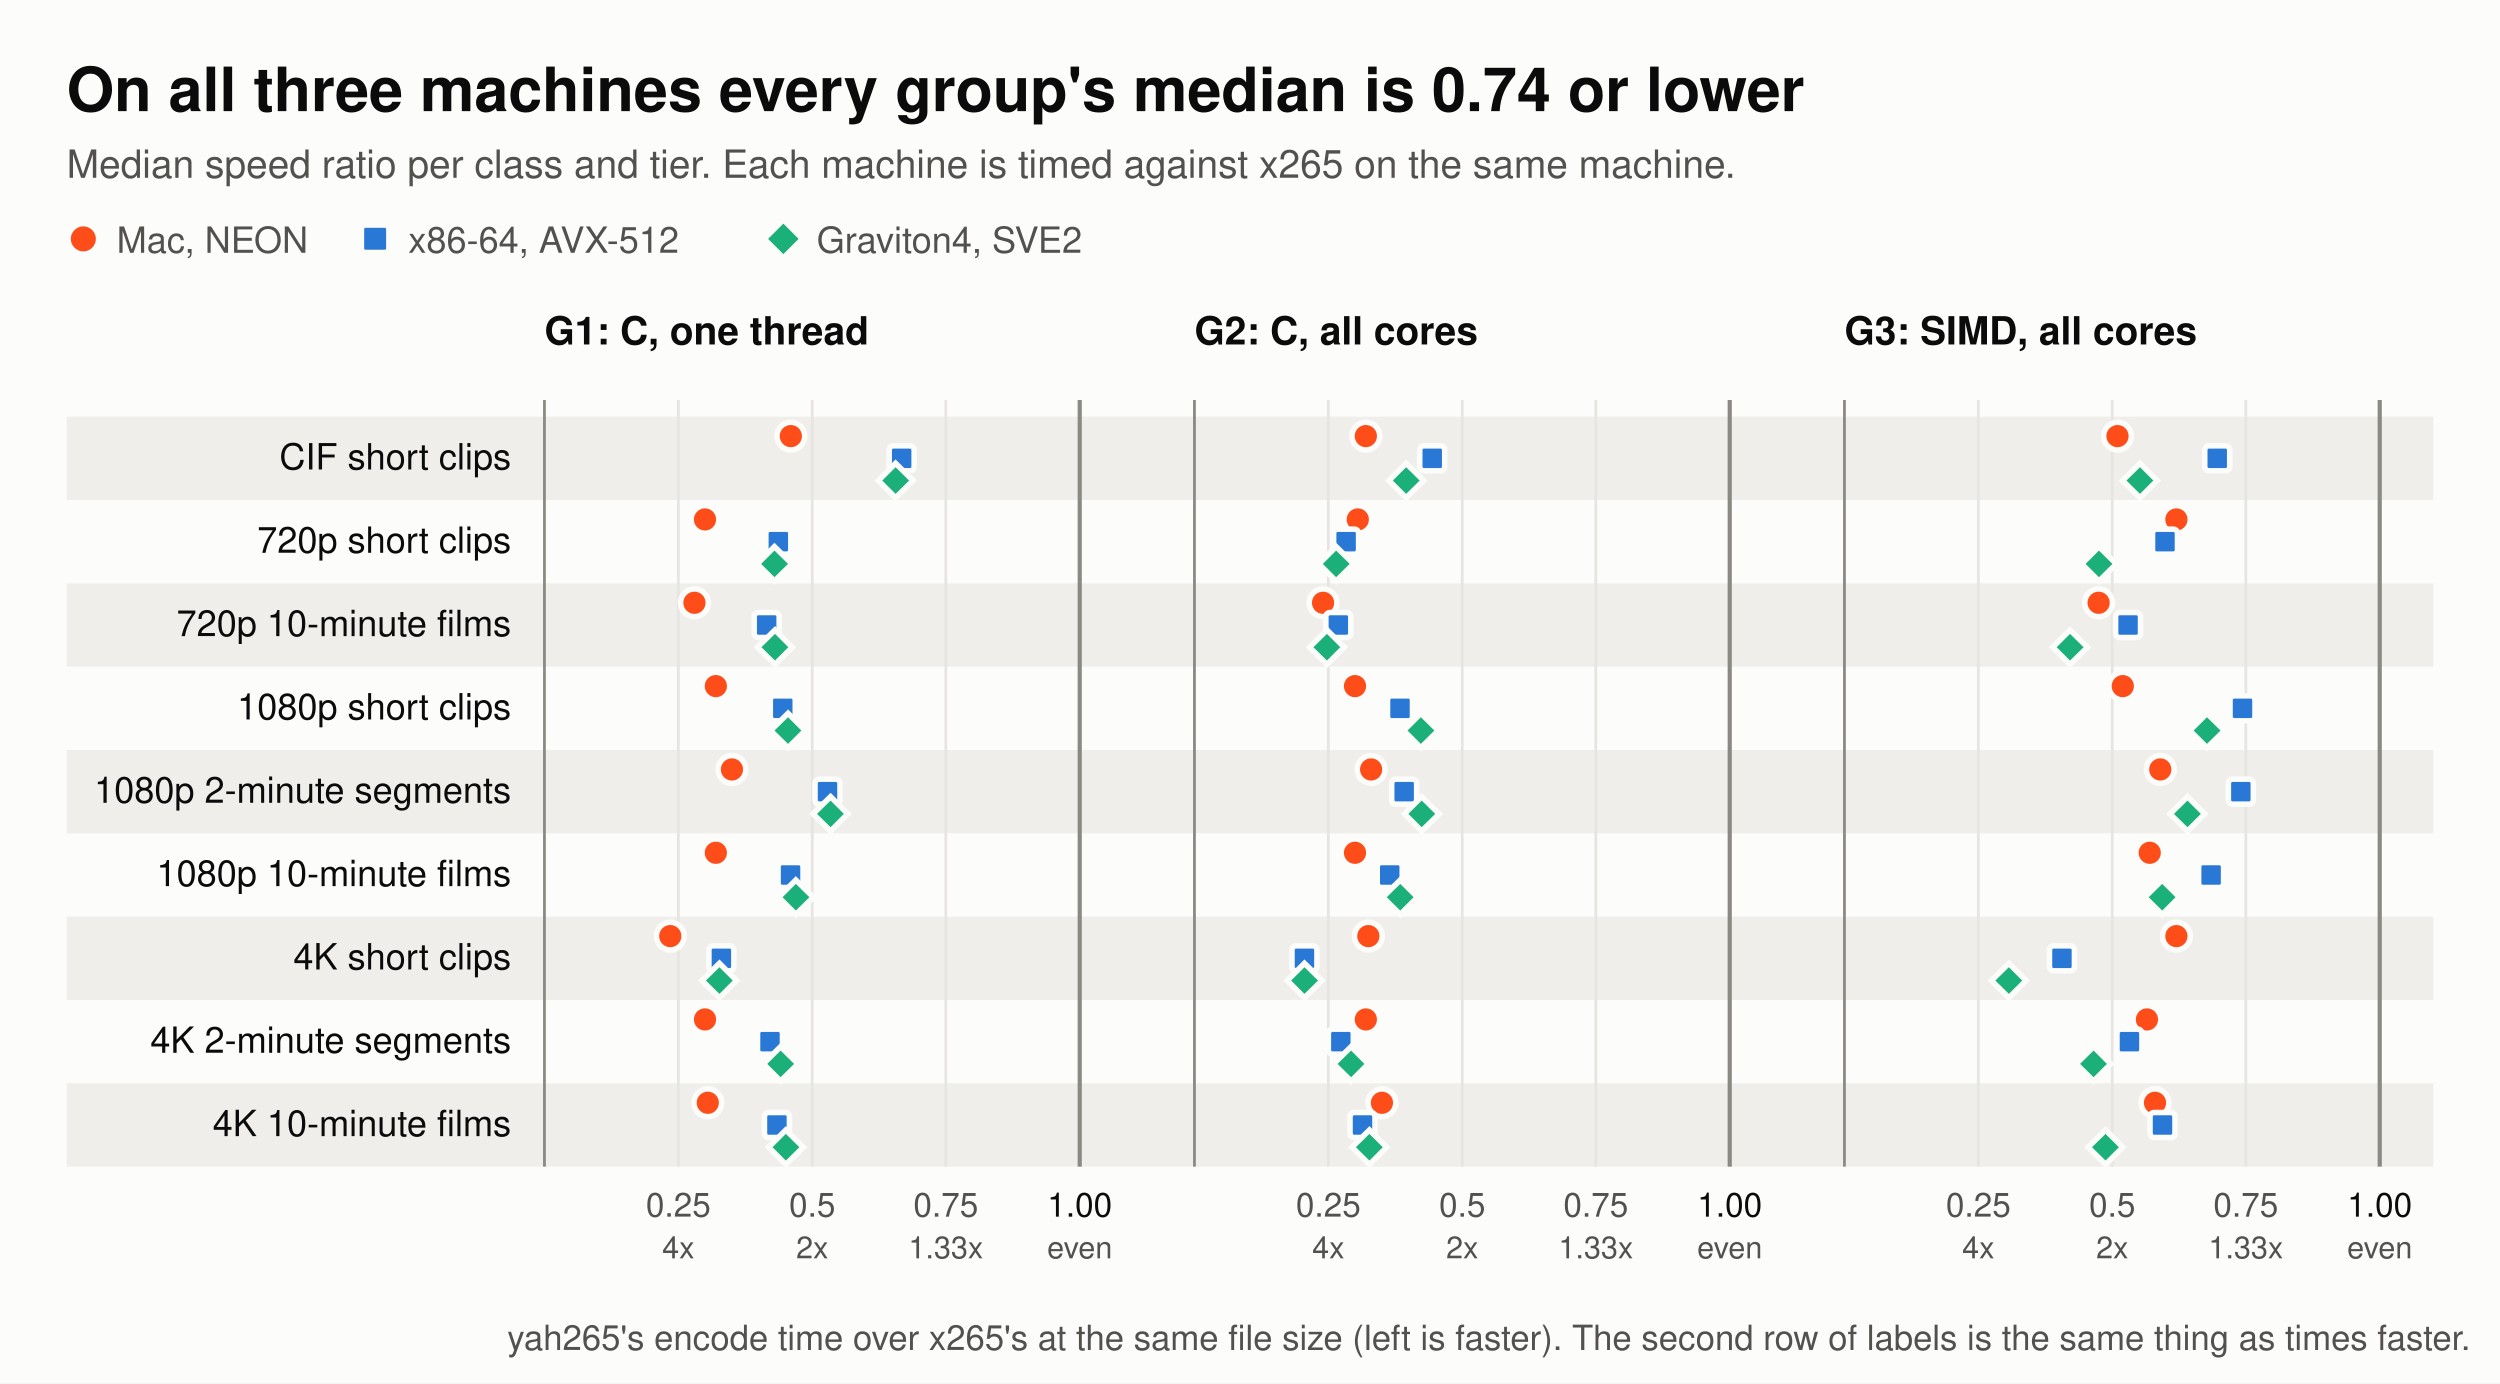
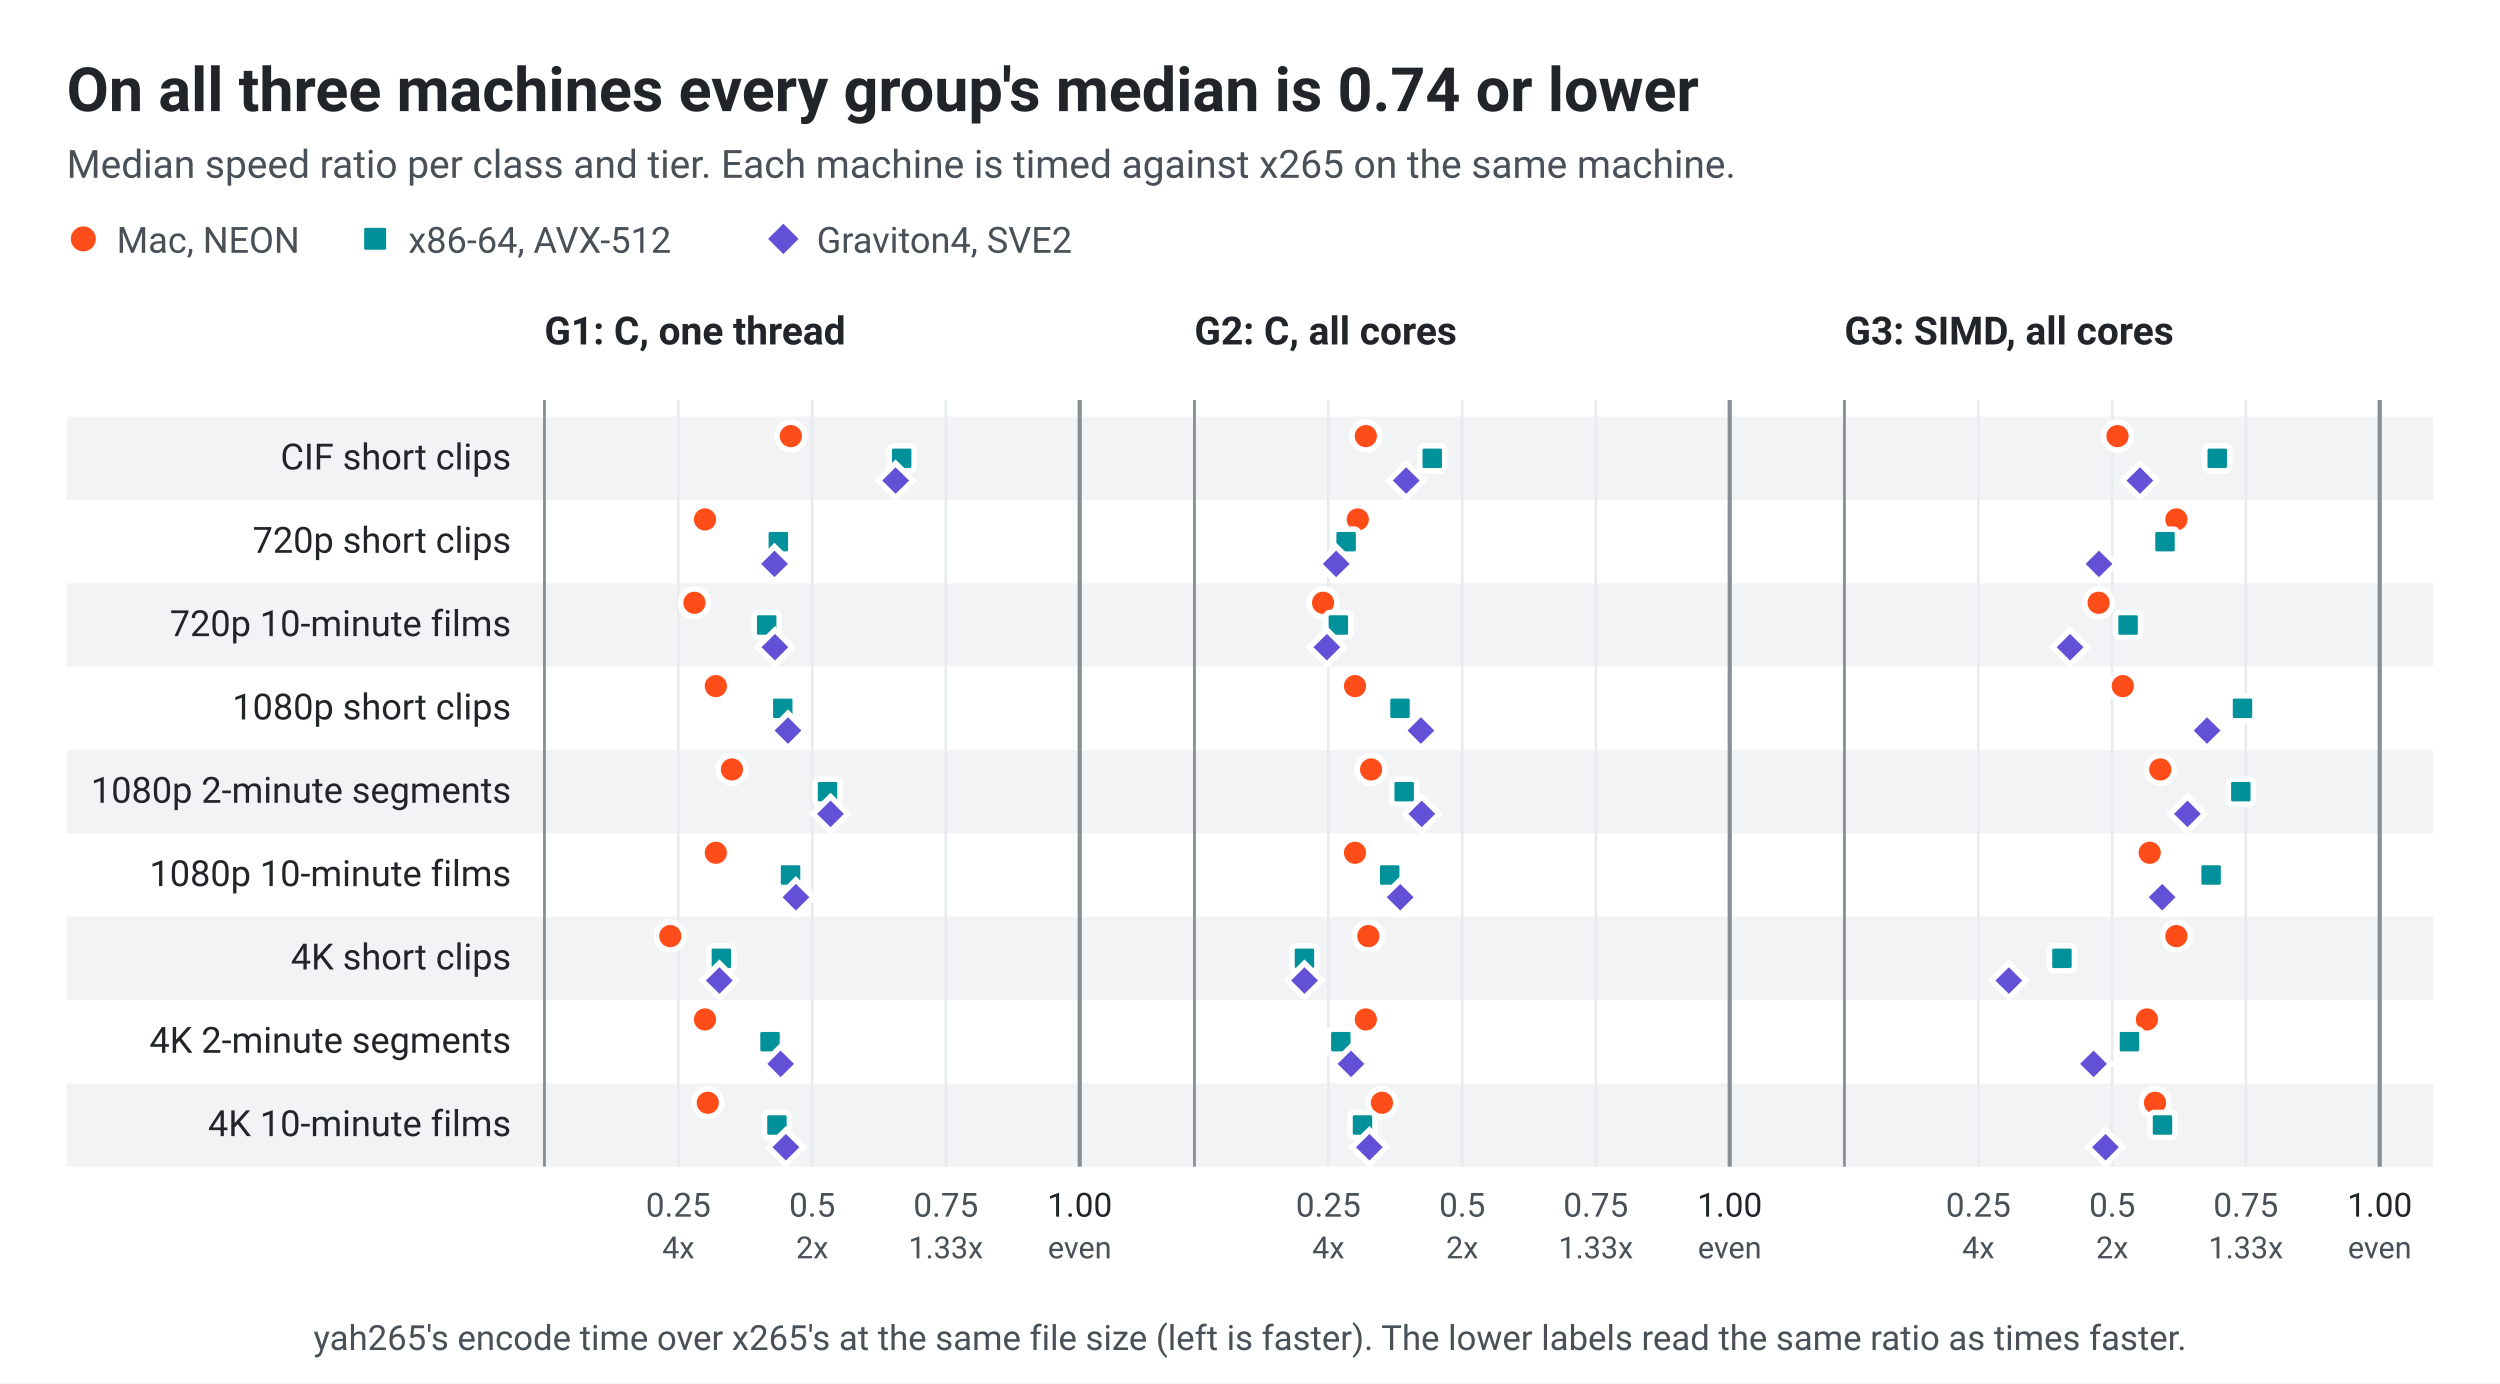
<svg xmlns="http://www.w3.org/2000/svg" width="900" height="498" viewBox="0 0 900 498" role="img">
  <style>
- .bg{fill:#fcfcfb}.t1{fill:#0b0b0b}.t2{fill:#52514e}.grid{stroke:#e6e5e1}
- .base{stroke:#8a8984}.ring{stroke:#fcfcfb}.band{fill:#efeeea}
- .s1{fill:#ff4d1a}.s2{fill:#2a78d6}.s3{fill:#1baf7a}.sx{fill:#8a8984}
- .l1{stroke:#ff4d1a}.l2{stroke:#2a78d6}.l3{stroke:#1baf7a}.lx{stroke:#8a8984}.span{stroke:#e6e5e1}
- text{font-family:-apple-system,BlinkMacSystemFont,"Segoe UI",Helvetica,Arial,sans-serif}
+ .bg{fill:#ffffff}.t1{fill:#212529}.t2{fill:#495057}.grid{stroke:#e9ecef}
+ .base{stroke:#868e96}.ring{stroke:#ffffff}.med{stroke:#212529}.band{fill:#f1f3f5}
+ .s1{fill:#ff4d1a}.s2{fill:#00919a}.s3{fill:#6250d6}.sx{fill:#868e96}
+ .l1{stroke:#ff4d1a}.l2{stroke:#00919a}.l3{stroke:#6250d6}.lx{stroke:#868e96}.span{stroke:#dee2e6}
+ .note{fill:#b8330a}.wash{fill:#ffe8dc}
+ text{font-family:system-ui,-apple-system,"Segoe UI",Roboto,Helvetica,Arial,sans-serif}
@media (prefers-color-scheme:dark){
- .bg{fill:#1a1a19}.t1{fill:#f0efec}.t2{fill:#c3c2b7}.grid{stroke:#2e2e2c}
- .base{stroke:#8a8984}.ring{stroke:#1a1a19}.band{fill:#262624}
- .s1{fill:#ff4d1a}.s2{fill:#3987e5}.s3{fill:#199e70}.sx{fill:#8a8984}
- .l1{stroke:#ff4d1a}.l2{stroke:#3987e5}.l3{stroke:#199e70}.lx{stroke:#8a8984}.span{stroke:#3a3a37}}
+ .bg{fill:#1b1c1e}.t1{fill:#e9ecee}.t2{fill:#b6bcc1}.grid{stroke:#2e3135}
+ .base{stroke:#8f959a}.ring{stroke:#1b1c1e}.med{stroke:#e9ecee}.band{fill:#23262a}
+ .s1{fill:#ff4d1a}.s2{fill:#12a3ad}.s3{fill:#9085e9}.sx{fill:#8f959a}
+ .l1{stroke:#ff4d1a}.l2{stroke:#12a3ad}.l3{stroke:#9085e9}.lx{stroke:#8f959a}.span{stroke:#3a3e43}
+ .note{fill:#ff8a5c}.wash{fill:#45200f}}
</style>
  <rect width="100%" height="100%" class="bg" />
  <text x="24.0" y="40.0" font-size="22" class="t1" text-anchor="start" font-weight="600">On all three machines every group's median is 0.74 or lower</text>
  <text x="24.0" y="64.0" font-size="14" class="t2" text-anchor="start">Median speed ratio per class and tier. Each machine is timed against x265 on the same machine.</text>
  <circle cx="30.0" cy="86.0" r="5.5" class="s1 ring" stroke-width="2" />
  <text x="42.0" y="91.0" font-size="13" class="t2" text-anchor="start">Mac, NEON</text>
  <rect x="130.1" y="81.0" width="9.9" height="9.9" rx="1.5" class="s2 ring" stroke-width="2" />
  <text x="147.0" y="91.0" font-size="13" class="t2" text-anchor="start">x86-64, AVX-512</text>
  <polygon points="282.0,79.1 288.9,86.0 282.0,92.9 275.1,86.0" class="s3 ring" stroke-width="2" />
  <text x="294.0" y="91.0" font-size="13" class="t2" text-anchor="start">Graviton4, SVE2</text>
  <rect x="24" y="150.0" width="852" height="30" class="band" />
  <text x="184.0" y="169.0" font-size="13" class="t1" text-anchor="end">CIF short clips</text>
  <text x="184.0" y="199.0" font-size="13" class="t1" text-anchor="end">720p short clips</text>
  <rect x="24" y="210.0" width="852" height="30" class="band" />
  <text x="184.0" y="229.0" font-size="13" class="t1" text-anchor="end">720p 10-minute films</text>
  <text x="184.0" y="259.0" font-size="13" class="t1" text-anchor="end">1080p short clips</text>
  <rect x="24" y="270.0" width="852" height="30" class="band" />
  <text x="184.0" y="289.0" font-size="13" class="t1" text-anchor="end">1080p 2-minute segments</text>
  <text x="184.0" y="319.0" font-size="13" class="t1" text-anchor="end">1080p 10-minute films</text>
  <rect x="24" y="330.0" width="852" height="30" class="band" />
  <text x="184.0" y="349.0" font-size="13" class="t1" text-anchor="end">4K short clips</text>
  <text x="184.0" y="379.0" font-size="13" class="t1" text-anchor="end">4K 2-minute segments</text>
  <rect x="24" y="390.0" width="852" height="30" class="band" />
  <text x="184.0" y="409.0" font-size="13" class="t1" text-anchor="end">4K 10-minute films</text>
  <text x="196.0" y="124.0" font-size="14" class="t1" text-anchor="start" font-weight="600">G1: C, one thread</text>
  <line x1="244.2" y1="144.0" x2="244.2" y2="420.0" class="grid" stroke-width="1" />
  <text x="244.2" y="438.0" font-size="12" class="t2" text-anchor="middle">0.25</text>
  <text x="244.2" y="453.0" font-size="11" class="t2" text-anchor="middle">4x</text>
  <line x1="292.4" y1="144.0" x2="292.4" y2="420.0" class="grid" stroke-width="1" />
  <text x="292.4" y="438.0" font-size="12" class="t2" text-anchor="middle">0.5</text>
  <text x="292.4" y="453.0" font-size="11" class="t2" text-anchor="middle">2x</text>
  <line x1="340.5" y1="144.0" x2="340.5" y2="420.0" class="grid" stroke-width="1" />
  <text x="340.5" y="438.0" font-size="12" class="t2" text-anchor="middle">0.75</text>
  <text x="340.5" y="453.0" font-size="11" class="t2" text-anchor="middle">1.33x</text>
  <line x1="196.0" y1="144.0" x2="196.0" y2="420.0" class="base" stroke-width="1" />
  <line x1="388.7" y1="144.0" x2="388.7" y2="420.0" class="base" stroke-width="1.5" />
  <text x="388.7" y="438.0" font-size="12" class="t1" text-anchor="middle">1.00</text>
  <text x="388.7" y="453.0" font-size="11" class="t2" text-anchor="middle">even</text>
  <circle cx="284.7" cy="157.0" r="5" class="s1 ring" stroke-width="2" />
  <rect x="320.1" y="160.5" width="9.0" height="9.0" rx="1.5" class="s2 ring" stroke-width="2" />
  <polygon points="322.4,166.8 328.7,173.0 322.4,179.2 316.2,173.0" class="s3 ring" stroke-width="2" />
  <circle cx="253.8" cy="187.0" r="5" class="s1 ring" stroke-width="2" />
  <rect x="275.7" y="190.5" width="9.0" height="9.0" rx="1.5" class="s2 ring" stroke-width="2" />
  <polygon points="278.8,196.8 285.1,203.0 278.8,209.2 272.6,203.0" class="s3 ring" stroke-width="2" />
  <circle cx="250.0" cy="217.0" r="5" class="s1 ring" stroke-width="2" />
  <rect x="271.5" y="220.5" width="9.0" height="9.0" rx="1.5" class="s2 ring" stroke-width="2" />
  <polygon points="279.0,226.8 285.2,233.0 279.0,239.2 272.7,233.0" class="s3 ring" stroke-width="2" />
  <circle cx="257.7" cy="247.0" r="5" class="s1 ring" stroke-width="2" />
  <rect x="277.3" y="250.5" width="9.0" height="9.0" rx="1.5" class="s2 ring" stroke-width="2" />
  <polygon points="283.7,256.8 289.9,263.0 283.7,269.2 277.4,263.0" class="s3 ring" stroke-width="2" />
  <circle cx="263.5" cy="277.0" r="5" class="s1 ring" stroke-width="2" />
  <rect x="293.4" y="280.5" width="9.0" height="9.0" rx="1.5" class="s2 ring" stroke-width="2" />
  <polygon points="299.0,286.8 305.2,293.0 299.0,299.2 292.7,293.0" class="s3 ring" stroke-width="2" />
  <circle cx="257.7" cy="307.0" r="5" class="s1 ring" stroke-width="2" />
  <rect x="280.1" y="310.5" width="9.0" height="9.0" rx="1.5" class="s2 ring" stroke-width="2" />
  <polygon points="286.5,316.8 292.8,323.0 286.5,329.2 280.3,323.0" class="s3 ring" stroke-width="2" />
  <circle cx="241.3" cy="337.0" r="5" class="s1 ring" stroke-width="2" />
  <rect x="255.2" y="340.5" width="9.0" height="9.0" rx="1.5" class="s2 ring" stroke-width="2" />
  <polygon points="259.0,346.8 265.2,353.0 259.0,359.2 252.7,353.0" class="s3 ring" stroke-width="2" />
  <circle cx="253.8" cy="367.0" r="5" class="s1 ring" stroke-width="2" />
  <rect x="272.7" y="370.5" width="9.0" height="9.0" rx="1.5" class="s2 ring" stroke-width="2" />
  <polygon points="281.0,376.8 287.3,383.0 281.0,389.2 274.8,383.0" class="s3 ring" stroke-width="2" />
  <circle cx="254.8" cy="397.0" r="5" class="s1 ring" stroke-width="2" />
  <rect x="275.2" y="400.5" width="9.0" height="9.0" rx="1.5" class="s2 ring" stroke-width="2" />
  <polygon points="282.9,406.8 289.2,413.0 282.9,419.2 276.7,413.0" class="s3 ring" stroke-width="2" />
  <text x="430.0" y="124.0" font-size="14" class="t1" text-anchor="start" font-weight="600">G2: C, all cores</text>
  <line x1="478.2" y1="144.0" x2="478.2" y2="420.0" class="grid" stroke-width="1" />
  <text x="478.2" y="438.0" font-size="12" class="t2" text-anchor="middle">0.25</text>
  <text x="478.2" y="453.0" font-size="11" class="t2" text-anchor="middle">4x</text>
  <line x1="526.4" y1="144.0" x2="526.4" y2="420.0" class="grid" stroke-width="1" />
  <text x="526.4" y="438.0" font-size="12" class="t2" text-anchor="middle">0.5</text>
  <text x="526.4" y="453.0" font-size="11" class="t2" text-anchor="middle">2x</text>
  <line x1="574.5" y1="144.0" x2="574.5" y2="420.0" class="grid" stroke-width="1" />
  <text x="574.5" y="438.0" font-size="12" class="t2" text-anchor="middle">0.75</text>
  <text x="574.5" y="453.0" font-size="11" class="t2" text-anchor="middle">1.33x</text>
  <line x1="430.0" y1="144.0" x2="430.0" y2="420.0" class="base" stroke-width="1" />
  <line x1="622.7" y1="144.0" x2="622.7" y2="420.0" class="base" stroke-width="1.5" />
  <text x="622.7" y="438.0" font-size="12" class="t1" text-anchor="middle">1.00</text>
  <text x="622.7" y="453.0" font-size="11" class="t2" text-anchor="middle">even</text>
  <circle cx="491.7" cy="157.0" r="5" class="s1 ring" stroke-width="2" />
  <rect x="511.1" y="160.5" width="9.0" height="9.0" rx="1.5" class="s2 ring" stroke-width="2" />
  <polygon points="506.2,166.8 512.5,173.0 506.2,179.2 500.0,173.0" class="s3 ring" stroke-width="2" />
  <circle cx="488.8" cy="187.0" r="5" class="s1 ring" stroke-width="2" />
  <rect x="480.1" y="190.5" width="9.0" height="9.0" rx="1.5" class="s2 ring" stroke-width="2" />
  <polygon points="481.0,196.8 487.3,203.0 481.0,209.2 474.8,203.0" class="s3 ring" stroke-width="2" />
  <circle cx="476.3" cy="217.0" r="5" class="s1 ring" stroke-width="2" />
  <rect x="477.3" y="220.5" width="9.0" height="9.0" rx="1.5" class="s2 ring" stroke-width="2" />
  <polygon points="477.7,226.8 483.9,233.0 477.7,239.2 471.4,233.0" class="s3 ring" stroke-width="2" />
  <circle cx="487.8" cy="247.0" r="5" class="s1 ring" stroke-width="2" />
  <rect x="499.5" y="250.5" width="9.0" height="9.0" rx="1.5" class="s2 ring" stroke-width="2" />
  <polygon points="511.5,256.8 517.8,263.0 511.5,269.2 505.3,263.0" class="s3 ring" stroke-width="2" />
  <circle cx="493.6" cy="277.0" r="5" class="s1 ring" stroke-width="2" />
  <rect x="501.0" y="280.5" width="9.0" height="9.0" rx="1.5" class="s2 ring" stroke-width="2" />
  <polygon points="511.8,286.8 518.1,293.0 511.8,299.2 505.6,293.0" class="s3 ring" stroke-width="2" />
  <circle cx="487.8" cy="307.0" r="5" class="s1 ring" stroke-width="2" />
  <rect x="495.8" y="310.5" width="9.0" height="9.0" rx="1.5" class="s2 ring" stroke-width="2" />
  <polygon points="504.1,316.8 510.3,323.0 504.1,329.2 497.8,323.0" class="s3 ring" stroke-width="2" />
  <circle cx="492.6" cy="337.0" r="5" class="s1 ring" stroke-width="2" />
  <rect x="465.1" y="340.5" width="9.0" height="9.0" rx="1.5" class="s2 ring" stroke-width="2" />
  <polygon points="469.6,346.8 475.9,353.0 469.6,359.2 463.4,353.0" class="s3 ring" stroke-width="2" />
  <circle cx="491.7" cy="367.0" r="5" class="s1 ring" stroke-width="2" />
  <rect x="478.2" y="370.5" width="9.0" height="9.0" rx="1.5" class="s2 ring" stroke-width="2" />
  <polygon points="486.4,376.8 492.6,383.0 486.4,389.2 480.1,383.0" class="s3 ring" stroke-width="2" />
  <circle cx="497.5" cy="397.0" r="5" class="s1 ring" stroke-width="2" />
  <rect x="486.0" y="400.5" width="9.0" height="9.0" rx="1.5" class="s2 ring" stroke-width="2" />
  <polygon points="493.0,406.8 499.2,413.0 493.0,419.2 486.7,413.0" class="s3 ring" stroke-width="2" />
  <text x="664.0" y="124.0" font-size="14" class="t1" text-anchor="start" font-weight="600">G3: SIMD, all cores</text>
  <line x1="712.2" y1="144.0" x2="712.2" y2="420.0" class="grid" stroke-width="1" />
  <text x="712.2" y="438.0" font-size="12" class="t2" text-anchor="middle">0.25</text>
  <text x="712.2" y="453.0" font-size="11" class="t2" text-anchor="middle">4x</text>
  <line x1="760.4" y1="144.0" x2="760.4" y2="420.0" class="grid" stroke-width="1" />
  <text x="760.4" y="438.0" font-size="12" class="t2" text-anchor="middle">0.5</text>
  <text x="760.4" y="453.0" font-size="11" class="t2" text-anchor="middle">2x</text>
  <line x1="808.5" y1="144.0" x2="808.5" y2="420.0" class="grid" stroke-width="1" />
  <text x="808.5" y="438.0" font-size="12" class="t2" text-anchor="middle">0.75</text>
  <text x="808.5" y="453.0" font-size="11" class="t2" text-anchor="middle">1.33x</text>
  <line x1="664.0" y1="144.0" x2="664.0" y2="420.0" class="base" stroke-width="1" />
  <line x1="856.7" y1="144.0" x2="856.7" y2="420.0" class="base" stroke-width="1.5" />
  <text x="856.7" y="438.0" font-size="12" class="t1" text-anchor="middle">1.00</text>
  <text x="856.7" y="453.0" font-size="11" class="t2" text-anchor="middle">even</text>
  <circle cx="762.3" cy="157.0" r="5" class="s1 ring" stroke-width="2" />
  <rect x="793.7" y="160.5" width="9.0" height="9.0" rx="1.5" class="s2 ring" stroke-width="2" />
  <polygon points="770.4,166.8 776.6,173.0 770.4,179.2 764.1,173.0" class="s3 ring" stroke-width="2" />
  <circle cx="783.5" cy="187.0" r="5" class="s1 ring" stroke-width="2" />
  <rect x="774.9" y="190.5" width="9.0" height="9.0" rx="1.5" class="s2 ring" stroke-width="2" />
  <polygon points="755.6,196.8 761.9,203.0 755.6,209.2 749.4,203.0" class="s3 ring" stroke-width="2" />
  <circle cx="755.5" cy="217.0" r="5" class="s1 ring" stroke-width="2" />
  <rect x="761.6" y="220.5" width="9.0" height="9.0" rx="1.5" class="s2 ring" stroke-width="2" />
  <polygon points="745.2,226.8 751.5,233.0 745.2,239.2 739.0,233.0" class="s3 ring" stroke-width="2" />
  <circle cx="764.2" cy="247.0" r="5" class="s1 ring" stroke-width="2" />
  <rect x="802.8" y="250.5" width="9.0" height="9.0" rx="1.5" class="s2 ring" stroke-width="2" />
  <polygon points="794.5,256.8 800.8,263.0 794.5,269.2 788.3,263.0" class="s3 ring" stroke-width="2" />
  <circle cx="777.7" cy="277.0" r="5" class="s1 ring" stroke-width="2" />
  <rect x="802.2" y="280.5" width="9.0" height="9.0" rx="1.5" class="s2 ring" stroke-width="2" />
  <polygon points="787.5,286.8 793.7,293.0 787.5,299.2 781.2,293.0" class="s3 ring" stroke-width="2" />
  <circle cx="773.9" cy="307.0" r="5" class="s1 ring" stroke-width="2" />
  <rect x="791.5" y="310.5" width="9.0" height="9.0" rx="1.5" class="s2 ring" stroke-width="2" />
  <polygon points="778.4,316.8 784.6,323.0 778.4,329.2 772.1,323.0" class="s3 ring" stroke-width="2" />
  <circle cx="783.5" cy="337.0" r="5" class="s1 ring" stroke-width="2" />
  <rect x="737.8" y="340.5" width="9.0" height="9.0" rx="1.5" class="s2 ring" stroke-width="2" />
  <polygon points="723.2,346.8 729.4,353.0 723.2,359.2 716.9,353.0" class="s3 ring" stroke-width="2" />
  <circle cx="772.9" cy="367.0" r="5" class="s1 ring" stroke-width="2" />
  <rect x="762.1" y="370.5" width="9.0" height="9.0" rx="1.5" class="s2 ring" stroke-width="2" />
  <polygon points="753.7,376.8 759.9,383.0 753.7,389.2 747.4,383.0" class="s3 ring" stroke-width="2" />
  <circle cx="775.8" cy="397.0" r="5" class="s1 ring" stroke-width="2" />
  <rect x="774.0" y="400.5" width="9.0" height="9.0" rx="1.5" class="s2 ring" stroke-width="2" />
  <polygon points="758.0,406.8 764.2,413.0 758.0,419.2 751.7,413.0" class="s3 ring" stroke-width="2" />
-   <text x="536.0" y="486.0" font-size="12.5" class="t2" text-anchor="middle">yah265's encode time over x265's at the same file size (left is faster). The second row of labels is the same thing as times faster.</text>
+   <text x="450.0" y="486.0" font-size="12.5" class="t2" text-anchor="middle">yah265's encode time over x265's at the same file size (left is faster). The lower labels read the same ratio as times faster.</text>
</svg>
